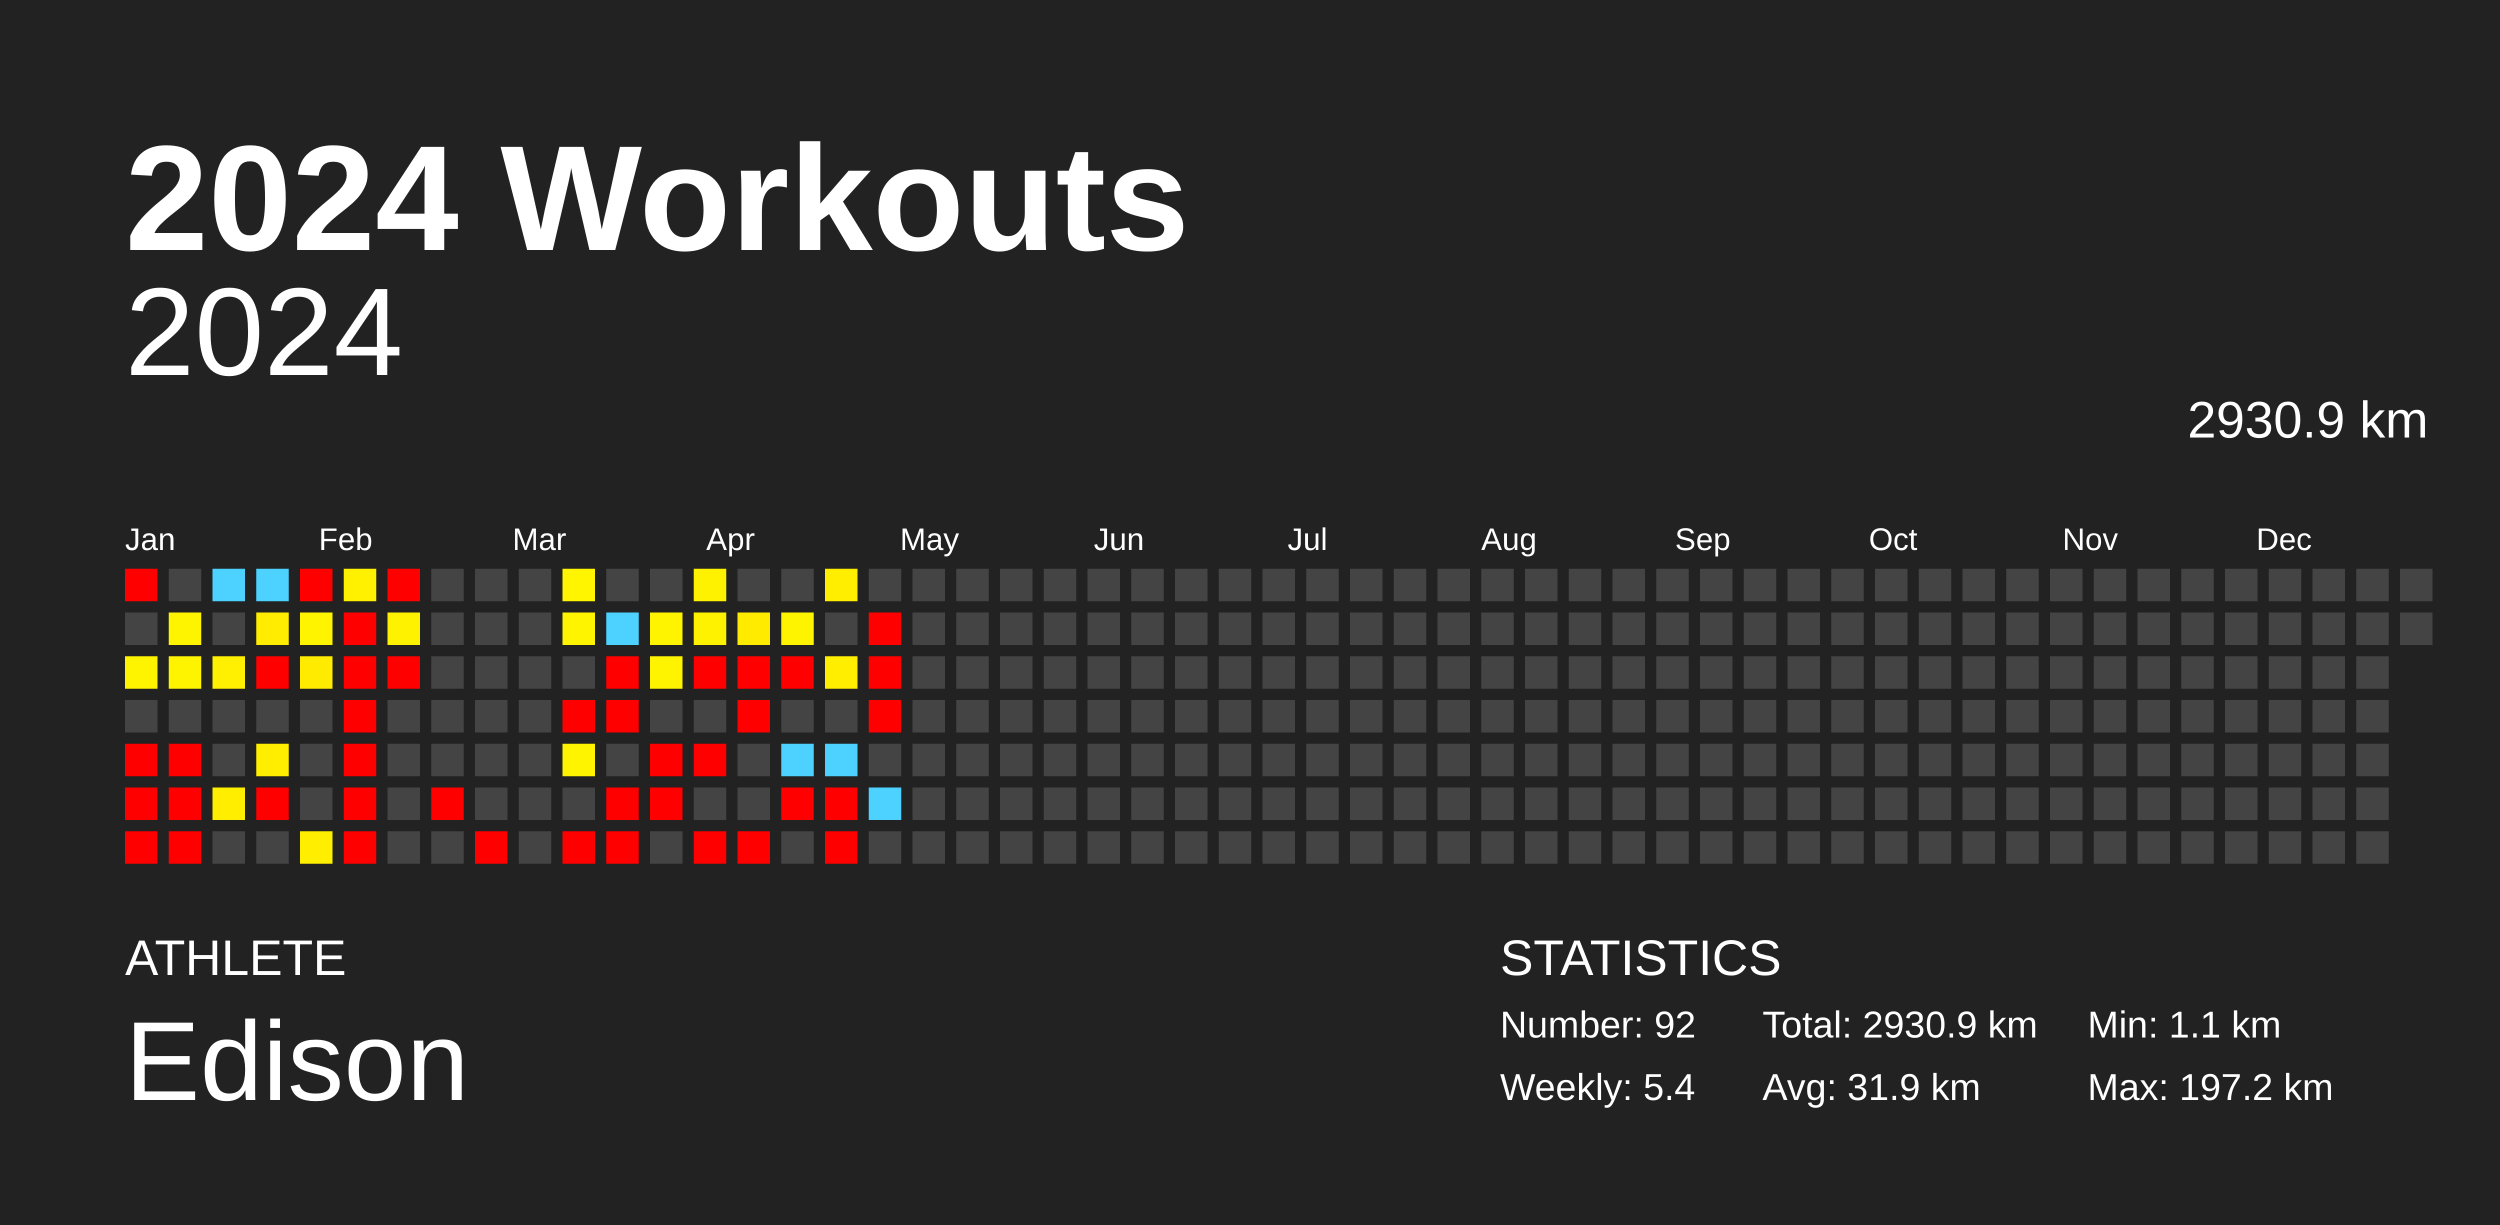
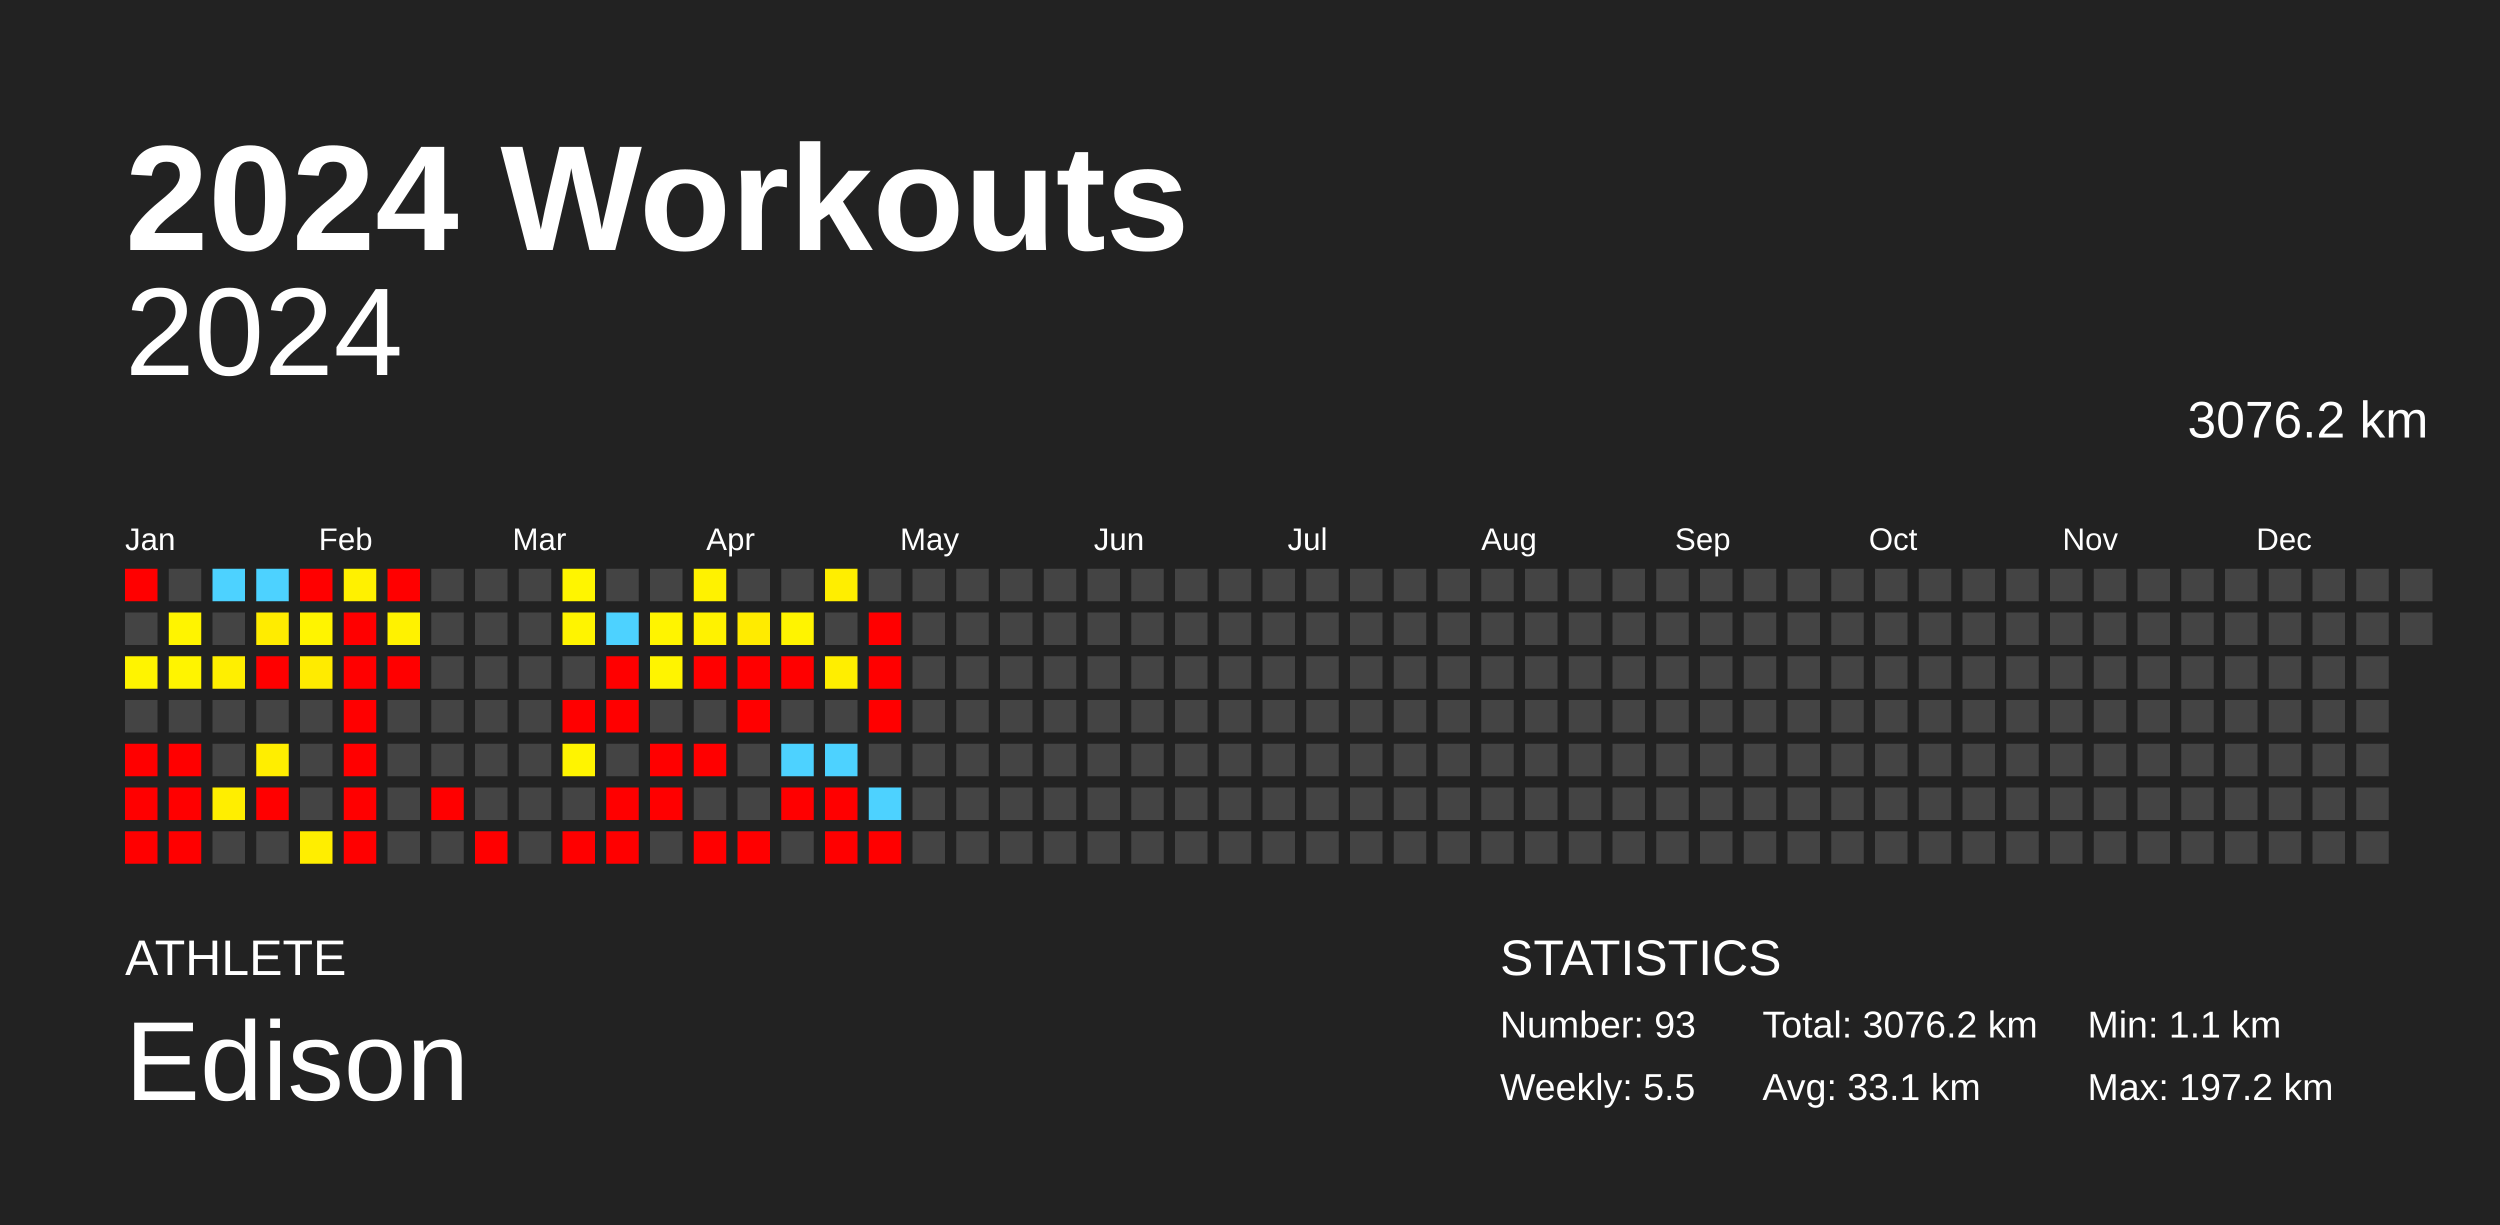
<svg xmlns="http://www.w3.org/2000/svg" baseProfile="full" height="98mm" version="1.1" viewBox="0,0,200,98" width="200mm">
  <defs />
  <rect fill="#222222" height="98" width="200" x="0" y="0" />
  <text fill="#FFFFFF" style="font-size:12px; font-family:Arial; font-weight:bold;" x="10" y="20">2024 Workouts</text>
  <text fill="#FFFFFF" style="font-size:4px; font-family:Arial" x="10" y="78">ATHLETE</text>
  <text fill="#FFFFFF" style="font-size:9px; font-family:Arial" x="10" y="88">Edison</text>
  <text fill="#FFFFFF" style="font-size:4px; font-family:Arial" x="120" y="78">STATISTICS</text>
-   <text fill="#FFFFFF" style="font-size:3px; font-family:Arial" x="120" y="83">Number: 92</text>
-   <text fill="#FFFFFF" style="font-size:3px; font-family:Arial" x="120" y="88">Weekly: 5.4</text>
-   <text fill="#FFFFFF" style="font-size:3px; font-family:Arial" x="141" y="83">Total: 2930.9 km</text>
-   <text fill="#FFFFFF" style="font-size:3px; font-family:Arial" x="141" y="88">Avg: 31.9 km</text>
+   <text fill="#FFFFFF" style="font-size:3px; font-family:Arial" x="120" y="83">Number: 93</text>
+   <text fill="#FFFFFF" style="font-size:3px; font-family:Arial" x="120" y="88">Weekly: 5.5</text>
+   <text fill="#FFFFFF" style="font-size:3px; font-family:Arial" x="141" y="83">Total: 3076.2 km</text>
+   <text fill="#FFFFFF" style="font-size:3px; font-family:Arial" x="141" y="88">Avg: 33.1 km</text>
  <text fill="#FFFFFF" style="font-size:3px; font-family:Arial" x="167" y="83">Min: 1.1 km</text>
  <text fill="#FFFFFF" style="font-size:3px; font-family:Arial" x="167" y="88">Max: 197.2 km</text>
  <text alignment-baseline="hanging" fill="#FFFFFF" style="font-size:10.0px; font-family:Arial;" x="10" y="30">2024</text>
-   <text alignment-baseline="hanging" fill="#FFFFFF" style="font-size:4.125px; font-family:Arial;" x="175" y="35">2930.9 km</text>
+   <text alignment-baseline="hanging" fill="#FFFFFF" style="font-size:4.125px; font-family:Arial;" x="175" y="35">3076.2 km</text>
  <text fill="#FFFFFF" style="font-size:2.5px; font-family:Arial" x="10.0" y="44">Jan</text>
  <text fill="#FFFFFF" style="font-size:2.5px; font-family:Arial" x="25.5" y="44">Feb</text>
  <text fill="#FFFFFF" style="font-size:2.5px; font-family:Arial" x="41.0" y="44">Mar</text>
  <text fill="#FFFFFF" style="font-size:2.5px; font-family:Arial" x="56.5" y="44">Apr</text>
  <text fill="#FFFFFF" style="font-size:2.5px; font-family:Arial" x="72.0" y="44">May</text>
  <text fill="#FFFFFF" style="font-size:2.5px; font-family:Arial" x="87.5" y="44">Jun</text>
  <text fill="#FFFFFF" style="font-size:2.5px; font-family:Arial" x="103.0" y="44">Jul</text>
  <text fill="#FFFFFF" style="font-size:2.5px; font-family:Arial" x="118.5" y="44">Aug</text>
  <text fill="#FFFFFF" style="font-size:2.5px; font-family:Arial" x="134.0" y="44">Sep</text>
  <text fill="#FFFFFF" style="font-size:2.5px; font-family:Arial" x="149.5" y="44">Oct</text>
  <text fill="#FFFFFF" style="font-size:2.5px; font-family:Arial" x="165.0" y="44">Nov</text>
  <text fill="#FFFFFF" style="font-size:2.5px; font-family:Arial" x="180.5" y="44">Dec</text>
  <rect fill="red" height="2.6" width="2.6" x="10.0" y="45.5" />
  <rect fill="#444444" height="2.6" width="2.6" x="10.0" y="49.0" />
  <rect fill="#fff400" height="2.6" width="2.6" x="10.0" y="52.5" />
  <rect fill="#444444" height="2.6" width="2.6" x="10.0" y="56.0" />
  <rect fill="red" height="2.6" width="2.6" x="10.0" y="59.5" />
  <rect fill="red" height="2.6" width="2.6" x="10.0" y="63.0" />
  <rect fill="red" height="2.6" width="2.6" x="10.0" y="66.5" />
  <rect fill="#444444" height="2.6" width="2.6" x="13.5" y="45.5" />
  <rect fill="#fff400" height="2.6" width="2.6" x="13.5" y="49.0" />
  <rect fill="#fff400" height="2.6" width="2.6" x="13.5" y="52.5" />
  <rect fill="#444444" height="2.6" width="2.6" x="13.5" y="56.0" />
  <rect fill="red" height="2.6" width="2.6" x="13.5" y="59.5" />
  <rect fill="red" height="2.6" width="2.6" x="13.5" y="63.0" />
  <rect fill="red" height="2.6" width="2.6" x="13.5" y="66.5" />
  <rect fill="#4dd2ff" height="2.6" width="2.6" x="17.0" y="45.5" />
  <rect fill="#444444" height="2.6" width="2.6" x="17.0" y="49.0" />
  <rect fill="#ffef00" height="2.6" width="2.6" x="17.0" y="52.5" />
  <rect fill="#444444" height="2.6" width="2.6" x="17.0" y="56.0" />
  <rect fill="#444444" height="2.6" width="2.6" x="17.0" y="59.5" />
  <rect fill="#ffee00" height="2.6" width="2.6" x="17.0" y="63.0" />
  <rect fill="#444444" height="2.6" width="2.6" x="17.0" y="66.5" />
  <rect fill="#4dd2ff" height="2.6" width="2.6" x="20.5" y="45.5" />
  <rect fill="#ffec00" height="2.6" width="2.6" x="20.5" y="49.0" />
  <rect fill="red" height="2.6" width="2.6" x="20.5" y="52.5" />
  <rect fill="#444444" height="2.6" width="2.6" x="20.5" y="56.0" />
  <rect fill="#ffee00" height="2.6" width="2.6" x="20.5" y="59.5" />
  <rect fill="red" height="2.6" width="2.6" x="20.5" y="63.0" />
  <rect fill="#444444" height="2.6" width="2.6" x="20.5" y="66.5" />
  <rect fill="red" height="2.6" width="2.6" x="24.0" y="45.5" />
  <rect fill="#fff400" height="2.6" width="2.6" x="24.0" y="49.0" />
  <rect fill="#ffeb00" height="2.6" width="2.6" x="24.0" y="52.5" />
  <rect fill="#444444" height="2.6" width="2.6" x="24.0" y="56.0" />
  <rect fill="#444444" height="2.6" width="2.6" x="24.0" y="59.5" />
  <rect fill="#444444" height="2.6" width="2.6" x="24.0" y="63.0" />
  <rect fill="#ffee00" height="2.6" width="2.6" x="24.0" y="66.5" />
  <rect fill="#fff100" height="2.6" width="2.6" x="27.5" y="45.5" />
  <rect fill="red" height="2.6" width="2.6" x="27.5" y="49.0" />
  <rect fill="red" height="2.6" width="2.6" x="27.5" y="52.5" />
  <rect fill="red" height="2.6" width="2.6" x="27.5" y="56.0" />
  <rect fill="red" height="2.6" width="2.6" x="27.5" y="59.5" />
  <rect fill="red" height="2.6" width="2.6" x="27.5" y="63.0" />
  <rect fill="red" height="2.6" width="2.6" x="27.5" y="66.5" />
  <rect fill="red" height="2.6" width="2.6" x="31.0" y="45.5" />
  <rect fill="#fff200" height="2.6" width="2.6" x="31.0" y="49.0" />
  <rect fill="red" height="2.6" width="2.6" x="31.0" y="52.5" />
  <rect fill="#444444" height="2.6" width="2.6" x="31.0" y="56.0" />
  <rect fill="#444444" height="2.6" width="2.6" x="31.0" y="59.5" />
  <rect fill="#444444" height="2.6" width="2.6" x="31.0" y="63.0" />
  <rect fill="#444444" height="2.6" width="2.6" x="31.0" y="66.5" />
  <rect fill="#444444" height="2.6" width="2.6" x="34.5" y="45.5" />
  <rect fill="#444444" height="2.6" width="2.6" x="34.5" y="49.0" />
  <rect fill="#444444" height="2.6" width="2.6" x="34.5" y="52.5" />
  <rect fill="#444444" height="2.6" width="2.6" x="34.5" y="56.0" />
  <rect fill="#444444" height="2.6" width="2.6" x="34.5" y="59.5" />
  <rect fill="red" height="2.6" width="2.6" x="34.5" y="63.0" />
  <rect fill="#444444" height="2.6" width="2.6" x="34.5" y="66.5" />
  <rect fill="#444444" height="2.6" width="2.6" x="38.0" y="45.5" />
  <rect fill="#444444" height="2.6" width="2.6" x="38.0" y="49.0" />
  <rect fill="#444444" height="2.6" width="2.6" x="38.0" y="52.5" />
  <rect fill="#444444" height="2.6" width="2.6" x="38.0" y="56.0" />
  <rect fill="#444444" height="2.6" width="2.6" x="38.0" y="59.5" />
  <rect fill="#444444" height="2.6" width="2.6" x="38.0" y="63.0" />
  <rect fill="red" height="2.6" width="2.6" x="38.0" y="66.5" />
  <rect fill="#444444" height="2.6" width="2.6" x="41.5" y="45.5" />
  <rect fill="#444444" height="2.6" width="2.6" x="41.5" y="49.0" />
  <rect fill="#444444" height="2.6" width="2.6" x="41.5" y="52.5" />
  <rect fill="#444444" height="2.6" width="2.6" x="41.5" y="56.0" />
  <rect fill="#444444" height="2.6" width="2.6" x="41.5" y="59.5" />
  <rect fill="#444444" height="2.6" width="2.6" x="41.5" y="63.0" />
  <rect fill="#444444" height="2.6" width="2.6" x="41.5" y="66.5" />
  <rect fill="#fff500" height="2.6" width="2.6" x="45.0" y="45.5" />
  <rect fill="#fff400" height="2.6" width="2.6" x="45.0" y="49.0" />
  <rect fill="#444444" height="2.6" width="2.6" x="45.0" y="52.5" />
  <rect fill="red" height="2.6" width="2.6" x="45.0" y="56.0" />
  <rect fill="#fff400" height="2.6" width="2.6" x="45.0" y="59.5" />
  <rect fill="#444444" height="2.6" width="2.6" x="45.0" y="63.0" />
  <rect fill="red" height="2.6" width="2.6" x="45.0" y="66.5" />
  <rect fill="#444444" height="2.6" width="2.6" x="48.5" y="45.5" />
  <rect fill="#4dd2ff" height="2.6" width="2.6" x="48.5" y="49.0" />
  <rect fill="red" height="2.6" width="2.6" x="48.5" y="52.5" />
  <rect fill="red" height="2.6" width="2.6" x="48.5" y="56.0" />
  <rect fill="#444444" height="2.6" width="2.6" x="48.5" y="59.5" />
  <rect fill="red" height="2.6" width="2.6" x="48.5" y="63.0" />
  <rect fill="red" height="2.6" width="2.6" x="48.5" y="66.5" />
  <rect fill="#444444" height="2.6" width="2.6" x="52.0" y="45.5" />
  <rect fill="#fff400" height="2.6" width="2.6" x="52.0" y="49.0" />
  <rect fill="#fff400" height="2.6" width="2.6" x="52.0" y="52.5" />
  <rect fill="#444444" height="2.6" width="2.6" x="52.0" y="56.0" />
  <rect fill="red" height="2.6" width="2.6" x="52.0" y="59.5" />
  <rect fill="red" height="2.6" width="2.6" x="52.0" y="63.0" />
  <rect fill="#444444" height="2.6" width="2.6" x="52.0" y="66.5" />
  <rect fill="#fff200" height="2.6" width="2.6" x="55.5" y="45.5" />
  <rect fill="#fff200" height="2.6" width="2.6" x="55.5" y="49.0" />
  <rect fill="red" height="2.6" width="2.6" x="55.5" y="52.5" />
  <rect fill="#444444" height="2.6" width="2.6" x="55.5" y="56.0" />
  <rect fill="red" height="2.6" width="2.6" x="55.5" y="59.5" />
  <rect fill="#444444" height="2.6" width="2.6" x="55.5" y="63.0" />
  <rect fill="red" height="2.6" width="2.6" x="55.5" y="66.5" />
  <rect fill="#444444" height="2.6" width="2.6" x="59.0" y="45.5" />
  <rect fill="#ffeb00" height="2.6" width="2.6" x="59.0" y="49.0" />
  <rect fill="red" height="2.6" width="2.6" x="59.0" y="52.5" />
  <rect fill="red" height="2.6" width="2.6" x="59.0" y="56.0" />
  <rect fill="#444444" height="2.6" width="2.6" x="59.0" y="59.5" />
  <rect fill="#444444" height="2.6" width="2.6" x="59.0" y="63.0" />
  <rect fill="red" height="2.6" width="2.6" x="59.0" y="66.5" />
  <rect fill="#444444" height="2.6" width="2.6" x="62.5" y="45.5" />
  <rect fill="#fff400" height="2.6" width="2.6" x="62.5" y="49.0" />
  <rect fill="red" height="2.6" width="2.6" x="62.5" y="52.5" />
  <rect fill="#444444" height="2.6" width="2.6" x="62.5" y="56.0" />
  <rect fill="#4dd2ff" height="2.6" width="2.6" x="62.5" y="59.5" />
  <rect fill="red" height="2.6" width="2.6" x="62.5" y="63.0" />
  <rect fill="#444444" height="2.6" width="2.6" x="62.5" y="66.5" />
  <rect fill="#ffee00" height="2.6" width="2.6" x="66.0" y="45.5" />
  <rect fill="#444444" height="2.6" width="2.6" x="66.0" y="49.0" />
  <rect fill="#ffee00" height="2.6" width="2.6" x="66.0" y="52.5" />
  <rect fill="#444444" height="2.6" width="2.6" x="66.0" y="56.0" />
  <rect fill="#4dd2ff" height="2.6" width="2.6" x="66.0" y="59.5" />
  <rect fill="red" height="2.6" width="2.6" x="66.0" y="63.0" />
  <rect fill="red" height="2.6" width="2.6" x="66.0" y="66.5" />
  <rect fill="#444444" height="2.6" width="2.6" x="69.5" y="45.5" />
  <rect fill="red" height="2.6" width="2.6" x="69.5" y="49.0" />
  <rect fill="red" height="2.6" width="2.6" x="69.5" y="52.5" />
  <rect fill="red" height="2.6" width="2.6" x="69.5" y="56.0" />
  <rect fill="#444444" height="2.6" width="2.6" x="69.5" y="59.5" />
  <rect fill="#4dd2ff" height="2.6" width="2.6" x="69.5" y="63.0" />
-   <rect fill="#444444" height="2.6" width="2.6" x="69.5" y="66.5" />
+   <rect fill="red" height="2.6" width="2.6" x="69.5" y="66.5" />
  <rect fill="#444444" height="2.6" width="2.6" x="73.0" y="45.5" />
  <rect fill="#444444" height="2.6" width="2.6" x="73.0" y="49.0" />
  <rect fill="#444444" height="2.6" width="2.6" x="73.0" y="52.5" />
  <rect fill="#444444" height="2.6" width="2.6" x="73.0" y="56.0" />
  <rect fill="#444444" height="2.6" width="2.6" x="73.0" y="59.5" />
  <rect fill="#444444" height="2.6" width="2.6" x="73.0" y="63.0" />
  <rect fill="#444444" height="2.6" width="2.6" x="73.0" y="66.5" />
  <rect fill="#444444" height="2.6" width="2.6" x="76.5" y="45.5" />
  <rect fill="#444444" height="2.6" width="2.6" x="76.5" y="49.0" />
  <rect fill="#444444" height="2.6" width="2.6" x="76.5" y="52.5" />
  <rect fill="#444444" height="2.6" width="2.6" x="76.5" y="56.0" />
  <rect fill="#444444" height="2.6" width="2.6" x="76.5" y="59.5" />
  <rect fill="#444444" height="2.6" width="2.6" x="76.5" y="63.0" />
  <rect fill="#444444" height="2.6" width="2.6" x="76.5" y="66.5" />
  <rect fill="#444444" height="2.6" width="2.6" x="80.0" y="45.5" />
  <rect fill="#444444" height="2.6" width="2.6" x="80.0" y="49.0" />
  <rect fill="#444444" height="2.6" width="2.6" x="80.0" y="52.5" />
  <rect fill="#444444" height="2.6" width="2.6" x="80.0" y="56.0" />
  <rect fill="#444444" height="2.6" width="2.6" x="80.0" y="59.5" />
  <rect fill="#444444" height="2.6" width="2.6" x="80.0" y="63.0" />
  <rect fill="#444444" height="2.6" width="2.6" x="80.0" y="66.5" />
  <rect fill="#444444" height="2.6" width="2.6" x="83.5" y="45.5" />
  <rect fill="#444444" height="2.6" width="2.6" x="83.5" y="49.0" />
  <rect fill="#444444" height="2.6" width="2.6" x="83.5" y="52.5" />
  <rect fill="#444444" height="2.6" width="2.6" x="83.5" y="56.0" />
  <rect fill="#444444" height="2.6" width="2.6" x="83.5" y="59.5" />
  <rect fill="#444444" height="2.6" width="2.6" x="83.5" y="63.0" />
  <rect fill="#444444" height="2.6" width="2.6" x="83.5" y="66.5" />
  <rect fill="#444444" height="2.6" width="2.6" x="87.0" y="45.5" />
  <rect fill="#444444" height="2.6" width="2.6" x="87.0" y="49.0" />
  <rect fill="#444444" height="2.6" width="2.6" x="87.0" y="52.5" />
  <rect fill="#444444" height="2.6" width="2.6" x="87.0" y="56.0" />
  <rect fill="#444444" height="2.6" width="2.6" x="87.0" y="59.5" />
  <rect fill="#444444" height="2.6" width="2.6" x="87.0" y="63.0" />
  <rect fill="#444444" height="2.6" width="2.6" x="87.0" y="66.5" />
  <rect fill="#444444" height="2.6" width="2.6" x="90.5" y="45.5" />
  <rect fill="#444444" height="2.6" width="2.6" x="90.5" y="49.0" />
  <rect fill="#444444" height="2.6" width="2.6" x="90.5" y="52.5" />
  <rect fill="#444444" height="2.6" width="2.6" x="90.5" y="56.0" />
  <rect fill="#444444" height="2.6" width="2.6" x="90.5" y="59.5" />
  <rect fill="#444444" height="2.6" width="2.6" x="90.5" y="63.0" />
  <rect fill="#444444" height="2.6" width="2.6" x="90.5" y="66.5" />
  <rect fill="#444444" height="2.6" width="2.6" x="94.0" y="45.5" />
  <rect fill="#444444" height="2.6" width="2.6" x="94.0" y="49.0" />
  <rect fill="#444444" height="2.6" width="2.6" x="94.0" y="52.5" />
  <rect fill="#444444" height="2.6" width="2.6" x="94.0" y="56.0" />
  <rect fill="#444444" height="2.6" width="2.6" x="94.0" y="59.5" />
  <rect fill="#444444" height="2.6" width="2.6" x="94.0" y="63.0" />
  <rect fill="#444444" height="2.6" width="2.6" x="94.0" y="66.5" />
  <rect fill="#444444" height="2.6" width="2.6" x="97.5" y="45.5" />
  <rect fill="#444444" height="2.6" width="2.6" x="97.5" y="49.0" />
  <rect fill="#444444" height="2.6" width="2.6" x="97.5" y="52.5" />
  <rect fill="#444444" height="2.6" width="2.6" x="97.5" y="56.0" />
  <rect fill="#444444" height="2.6" width="2.6" x="97.5" y="59.5" />
  <rect fill="#444444" height="2.6" width="2.6" x="97.5" y="63.0" />
  <rect fill="#444444" height="2.6" width="2.6" x="97.5" y="66.5" />
  <rect fill="#444444" height="2.6" width="2.6" x="101.0" y="45.5" />
  <rect fill="#444444" height="2.6" width="2.6" x="101.0" y="49.0" />
  <rect fill="#444444" height="2.6" width="2.6" x="101.0" y="52.5" />
  <rect fill="#444444" height="2.6" width="2.6" x="101.0" y="56.0" />
  <rect fill="#444444" height="2.6" width="2.6" x="101.0" y="59.5" />
  <rect fill="#444444" height="2.6" width="2.6" x="101.0" y="63.0" />
  <rect fill="#444444" height="2.6" width="2.6" x="101.0" y="66.5" />
  <rect fill="#444444" height="2.6" width="2.6" x="104.5" y="45.5" />
  <rect fill="#444444" height="2.6" width="2.6" x="104.5" y="49.0" />
  <rect fill="#444444" height="2.6" width="2.6" x="104.5" y="52.5" />
  <rect fill="#444444" height="2.6" width="2.6" x="104.5" y="56.0" />
  <rect fill="#444444" height="2.6" width="2.6" x="104.5" y="59.5" />
  <rect fill="#444444" height="2.6" width="2.6" x="104.5" y="63.0" />
  <rect fill="#444444" height="2.6" width="2.6" x="104.5" y="66.5" />
  <rect fill="#444444" height="2.6" width="2.6" x="108.0" y="45.5" />
  <rect fill="#444444" height="2.6" width="2.6" x="108.0" y="49.0" />
  <rect fill="#444444" height="2.6" width="2.6" x="108.0" y="52.5" />
  <rect fill="#444444" height="2.6" width="2.6" x="108.0" y="56.0" />
  <rect fill="#444444" height="2.6" width="2.6" x="108.0" y="59.5" />
  <rect fill="#444444" height="2.6" width="2.6" x="108.0" y="63.0" />
  <rect fill="#444444" height="2.6" width="2.6" x="108.0" y="66.5" />
  <rect fill="#444444" height="2.6" width="2.6" x="111.5" y="45.5" />
  <rect fill="#444444" height="2.6" width="2.6" x="111.5" y="49.0" />
  <rect fill="#444444" height="2.6" width="2.6" x="111.5" y="52.5" />
  <rect fill="#444444" height="2.6" width="2.6" x="111.5" y="56.0" />
  <rect fill="#444444" height="2.6" width="2.6" x="111.5" y="59.5" />
  <rect fill="#444444" height="2.6" width="2.6" x="111.5" y="63.0" />
  <rect fill="#444444" height="2.6" width="2.6" x="111.5" y="66.5" />
  <rect fill="#444444" height="2.6" width="2.6" x="115.0" y="45.5" />
  <rect fill="#444444" height="2.6" width="2.6" x="115.0" y="49.0" />
  <rect fill="#444444" height="2.6" width="2.6" x="115.0" y="52.5" />
  <rect fill="#444444" height="2.6" width="2.6" x="115.0" y="56.0" />
  <rect fill="#444444" height="2.6" width="2.6" x="115.0" y="59.5" />
  <rect fill="#444444" height="2.6" width="2.6" x="115.0" y="63.0" />
  <rect fill="#444444" height="2.6" width="2.6" x="115.0" y="66.5" />
  <rect fill="#444444" height="2.6" width="2.6" x="118.5" y="45.5" />
  <rect fill="#444444" height="2.6" width="2.6" x="118.5" y="49.0" />
  <rect fill="#444444" height="2.6" width="2.6" x="118.5" y="52.5" />
  <rect fill="#444444" height="2.6" width="2.6" x="118.5" y="56.0" />
  <rect fill="#444444" height="2.6" width="2.6" x="118.5" y="59.5" />
  <rect fill="#444444" height="2.6" width="2.6" x="118.5" y="63.0" />
  <rect fill="#444444" height="2.6" width="2.6" x="118.5" y="66.5" />
  <rect fill="#444444" height="2.6" width="2.6" x="122.0" y="45.5" />
  <rect fill="#444444" height="2.6" width="2.6" x="122.0" y="49.0" />
  <rect fill="#444444" height="2.6" width="2.6" x="122.0" y="52.5" />
  <rect fill="#444444" height="2.6" width="2.6" x="122.0" y="56.0" />
  <rect fill="#444444" height="2.6" width="2.6" x="122.0" y="59.5" />
  <rect fill="#444444" height="2.6" width="2.6" x="122.0" y="63.0" />
  <rect fill="#444444" height="2.6" width="2.6" x="122.0" y="66.5" />
  <rect fill="#444444" height="2.6" width="2.6" x="125.5" y="45.5" />
  <rect fill="#444444" height="2.6" width="2.6" x="125.5" y="49.0" />
  <rect fill="#444444" height="2.6" width="2.6" x="125.5" y="52.5" />
  <rect fill="#444444" height="2.6" width="2.6" x="125.5" y="56.0" />
  <rect fill="#444444" height="2.6" width="2.6" x="125.5" y="59.5" />
  <rect fill="#444444" height="2.6" width="2.6" x="125.5" y="63.0" />
  <rect fill="#444444" height="2.6" width="2.6" x="125.5" y="66.5" />
  <rect fill="#444444" height="2.6" width="2.6" x="129.0" y="45.5" />
  <rect fill="#444444" height="2.6" width="2.6" x="129.0" y="49.0" />
  <rect fill="#444444" height="2.6" width="2.6" x="129.0" y="52.5" />
  <rect fill="#444444" height="2.6" width="2.6" x="129.0" y="56.0" />
  <rect fill="#444444" height="2.6" width="2.6" x="129.0" y="59.5" />
  <rect fill="#444444" height="2.6" width="2.6" x="129.0" y="63.0" />
  <rect fill="#444444" height="2.6" width="2.6" x="129.0" y="66.5" />
  <rect fill="#444444" height="2.6" width="2.6" x="132.5" y="45.5" />
  <rect fill="#444444" height="2.6" width="2.6" x="132.5" y="49.0" />
  <rect fill="#444444" height="2.6" width="2.6" x="132.5" y="52.5" />
  <rect fill="#444444" height="2.6" width="2.6" x="132.5" y="56.0" />
  <rect fill="#444444" height="2.6" width="2.6" x="132.5" y="59.5" />
  <rect fill="#444444" height="2.6" width="2.6" x="132.5" y="63.0" />
  <rect fill="#444444" height="2.6" width="2.6" x="132.5" y="66.5" />
  <rect fill="#444444" height="2.6" width="2.6" x="136.0" y="45.5" />
  <rect fill="#444444" height="2.6" width="2.6" x="136.0" y="49.0" />
  <rect fill="#444444" height="2.6" width="2.6" x="136.0" y="52.5" />
  <rect fill="#444444" height="2.6" width="2.6" x="136.0" y="56.0" />
  <rect fill="#444444" height="2.6" width="2.6" x="136.0" y="59.5" />
  <rect fill="#444444" height="2.6" width="2.6" x="136.0" y="63.0" />
  <rect fill="#444444" height="2.6" width="2.6" x="136.0" y="66.5" />
  <rect fill="#444444" height="2.6" width="2.6" x="139.5" y="45.5" />
  <rect fill="#444444" height="2.6" width="2.6" x="139.5" y="49.0" />
  <rect fill="#444444" height="2.6" width="2.6" x="139.5" y="52.5" />
  <rect fill="#444444" height="2.6" width="2.6" x="139.5" y="56.0" />
  <rect fill="#444444" height="2.6" width="2.6" x="139.5" y="59.5" />
  <rect fill="#444444" height="2.6" width="2.6" x="139.5" y="63.0" />
  <rect fill="#444444" height="2.6" width="2.6" x="139.5" y="66.5" />
  <rect fill="#444444" height="2.6" width="2.6" x="143.0" y="45.5" />
  <rect fill="#444444" height="2.6" width="2.6" x="143.0" y="49.0" />
  <rect fill="#444444" height="2.6" width="2.6" x="143.0" y="52.5" />
  <rect fill="#444444" height="2.6" width="2.6" x="143.0" y="56.0" />
  <rect fill="#444444" height="2.6" width="2.6" x="143.0" y="59.5" />
  <rect fill="#444444" height="2.6" width="2.6" x="143.0" y="63.0" />
  <rect fill="#444444" height="2.6" width="2.6" x="143.0" y="66.5" />
  <rect fill="#444444" height="2.6" width="2.6" x="146.5" y="45.5" />
  <rect fill="#444444" height="2.6" width="2.6" x="146.5" y="49.0" />
  <rect fill="#444444" height="2.6" width="2.6" x="146.5" y="52.5" />
  <rect fill="#444444" height="2.6" width="2.6" x="146.5" y="56.0" />
  <rect fill="#444444" height="2.6" width="2.6" x="146.5" y="59.5" />
  <rect fill="#444444" height="2.6" width="2.6" x="146.5" y="63.0" />
  <rect fill="#444444" height="2.6" width="2.6" x="146.5" y="66.5" />
  <rect fill="#444444" height="2.6" width="2.6" x="150.0" y="45.5" />
  <rect fill="#444444" height="2.6" width="2.6" x="150.0" y="49.0" />
  <rect fill="#444444" height="2.6" width="2.6" x="150.0" y="52.5" />
  <rect fill="#444444" height="2.6" width="2.6" x="150.0" y="56.0" />
  <rect fill="#444444" height="2.6" width="2.6" x="150.0" y="59.5" />
  <rect fill="#444444" height="2.6" width="2.6" x="150.0" y="63.0" />
  <rect fill="#444444" height="2.6" width="2.6" x="150.0" y="66.5" />
  <rect fill="#444444" height="2.6" width="2.6" x="153.5" y="45.5" />
  <rect fill="#444444" height="2.6" width="2.6" x="153.5" y="49.0" />
  <rect fill="#444444" height="2.6" width="2.6" x="153.5" y="52.5" />
  <rect fill="#444444" height="2.6" width="2.6" x="153.5" y="56.0" />
  <rect fill="#444444" height="2.6" width="2.6" x="153.5" y="59.5" />
  <rect fill="#444444" height="2.6" width="2.6" x="153.5" y="63.0" />
  <rect fill="#444444" height="2.6" width="2.6" x="153.5" y="66.5" />
  <rect fill="#444444" height="2.6" width="2.6" x="157.0" y="45.5" />
  <rect fill="#444444" height="2.6" width="2.6" x="157.0" y="49.0" />
  <rect fill="#444444" height="2.6" width="2.6" x="157.0" y="52.5" />
  <rect fill="#444444" height="2.6" width="2.6" x="157.0" y="56.0" />
  <rect fill="#444444" height="2.6" width="2.6" x="157.0" y="59.5" />
  <rect fill="#444444" height="2.6" width="2.6" x="157.0" y="63.0" />
  <rect fill="#444444" height="2.6" width="2.6" x="157.0" y="66.5" />
  <rect fill="#444444" height="2.6" width="2.6" x="160.5" y="45.5" />
  <rect fill="#444444" height="2.6" width="2.6" x="160.5" y="49.0" />
  <rect fill="#444444" height="2.6" width="2.6" x="160.5" y="52.5" />
  <rect fill="#444444" height="2.6" width="2.6" x="160.5" y="56.0" />
  <rect fill="#444444" height="2.6" width="2.6" x="160.5" y="59.5" />
  <rect fill="#444444" height="2.6" width="2.6" x="160.5" y="63.0" />
  <rect fill="#444444" height="2.6" width="2.6" x="160.5" y="66.5" />
  <rect fill="#444444" height="2.6" width="2.6" x="164.0" y="45.5" />
  <rect fill="#444444" height="2.6" width="2.6" x="164.0" y="49.0" />
  <rect fill="#444444" height="2.6" width="2.6" x="164.0" y="52.5" />
  <rect fill="#444444" height="2.6" width="2.6" x="164.0" y="56.0" />
  <rect fill="#444444" height="2.6" width="2.6" x="164.0" y="59.5" />
  <rect fill="#444444" height="2.6" width="2.6" x="164.0" y="63.0" />
  <rect fill="#444444" height="2.6" width="2.6" x="164.0" y="66.5" />
  <rect fill="#444444" height="2.6" width="2.6" x="167.5" y="45.5" />
  <rect fill="#444444" height="2.6" width="2.6" x="167.5" y="49.0" />
  <rect fill="#444444" height="2.6" width="2.6" x="167.5" y="52.5" />
  <rect fill="#444444" height="2.6" width="2.6" x="167.5" y="56.0" />
  <rect fill="#444444" height="2.6" width="2.6" x="167.5" y="59.5" />
  <rect fill="#444444" height="2.6" width="2.6" x="167.5" y="63.0" />
  <rect fill="#444444" height="2.6" width="2.6" x="167.5" y="66.5" />
  <rect fill="#444444" height="2.6" width="2.6" x="171.0" y="45.5" />
  <rect fill="#444444" height="2.6" width="2.6" x="171.0" y="49.0" />
  <rect fill="#444444" height="2.6" width="2.6" x="171.0" y="52.5" />
  <rect fill="#444444" height="2.6" width="2.6" x="171.0" y="56.0" />
  <rect fill="#444444" height="2.6" width="2.6" x="171.0" y="59.5" />
  <rect fill="#444444" height="2.6" width="2.6" x="171.0" y="63.0" />
  <rect fill="#444444" height="2.6" width="2.6" x="171.0" y="66.5" />
  <rect fill="#444444" height="2.6" width="2.6" x="174.5" y="45.5" />
  <rect fill="#444444" height="2.6" width="2.6" x="174.5" y="49.0" />
  <rect fill="#444444" height="2.6" width="2.6" x="174.5" y="52.5" />
  <rect fill="#444444" height="2.6" width="2.6" x="174.5" y="56.0" />
  <rect fill="#444444" height="2.6" width="2.6" x="174.5" y="59.5" />
  <rect fill="#444444" height="2.6" width="2.6" x="174.5" y="63.0" />
  <rect fill="#444444" height="2.6" width="2.6" x="174.5" y="66.5" />
  <rect fill="#444444" height="2.6" width="2.6" x="178.0" y="45.5" />
  <rect fill="#444444" height="2.6" width="2.6" x="178.0" y="49.0" />
  <rect fill="#444444" height="2.6" width="2.6" x="178.0" y="52.5" />
  <rect fill="#444444" height="2.6" width="2.6" x="178.0" y="56.0" />
  <rect fill="#444444" height="2.6" width="2.6" x="178.0" y="59.5" />
  <rect fill="#444444" height="2.6" width="2.6" x="178.0" y="63.0" />
  <rect fill="#444444" height="2.6" width="2.6" x="178.0" y="66.5" />
  <rect fill="#444444" height="2.6" width="2.6" x="181.5" y="45.5" />
  <rect fill="#444444" height="2.6" width="2.6" x="181.5" y="49.0" />
  <rect fill="#444444" height="2.6" width="2.6" x="181.5" y="52.5" />
  <rect fill="#444444" height="2.6" width="2.6" x="181.5" y="56.0" />
  <rect fill="#444444" height="2.6" width="2.6" x="181.5" y="59.5" />
  <rect fill="#444444" height="2.6" width="2.6" x="181.5" y="63.0" />
  <rect fill="#444444" height="2.6" width="2.6" x="181.5" y="66.5" />
  <rect fill="#444444" height="2.6" width="2.6" x="185.0" y="45.5" />
  <rect fill="#444444" height="2.6" width="2.6" x="185.0" y="49.0" />
  <rect fill="#444444" height="2.6" width="2.6" x="185.0" y="52.5" />
  <rect fill="#444444" height="2.6" width="2.6" x="185.0" y="56.0" />
  <rect fill="#444444" height="2.6" width="2.6" x="185.0" y="59.5" />
  <rect fill="#444444" height="2.6" width="2.6" x="185.0" y="63.0" />
  <rect fill="#444444" height="2.6" width="2.6" x="185.0" y="66.5" />
  <rect fill="#444444" height="2.6" width="2.6" x="188.5" y="45.5" />
  <rect fill="#444444" height="2.6" width="2.6" x="188.5" y="49.0" />
  <rect fill="#444444" height="2.6" width="2.6" x="188.5" y="52.5" />
  <rect fill="#444444" height="2.6" width="2.6" x="188.5" y="56.0" />
  <rect fill="#444444" height="2.6" width="2.6" x="188.5" y="59.5" />
  <rect fill="#444444" height="2.6" width="2.6" x="188.5" y="63.0" />
  <rect fill="#444444" height="2.6" width="2.6" x="188.5" y="66.5" />
  <rect fill="#444444" height="2.6" width="2.6" x="192.0" y="45.5" />
  <rect fill="#444444" height="2.6" width="2.6" x="192.0" y="49.0" />
</svg>
